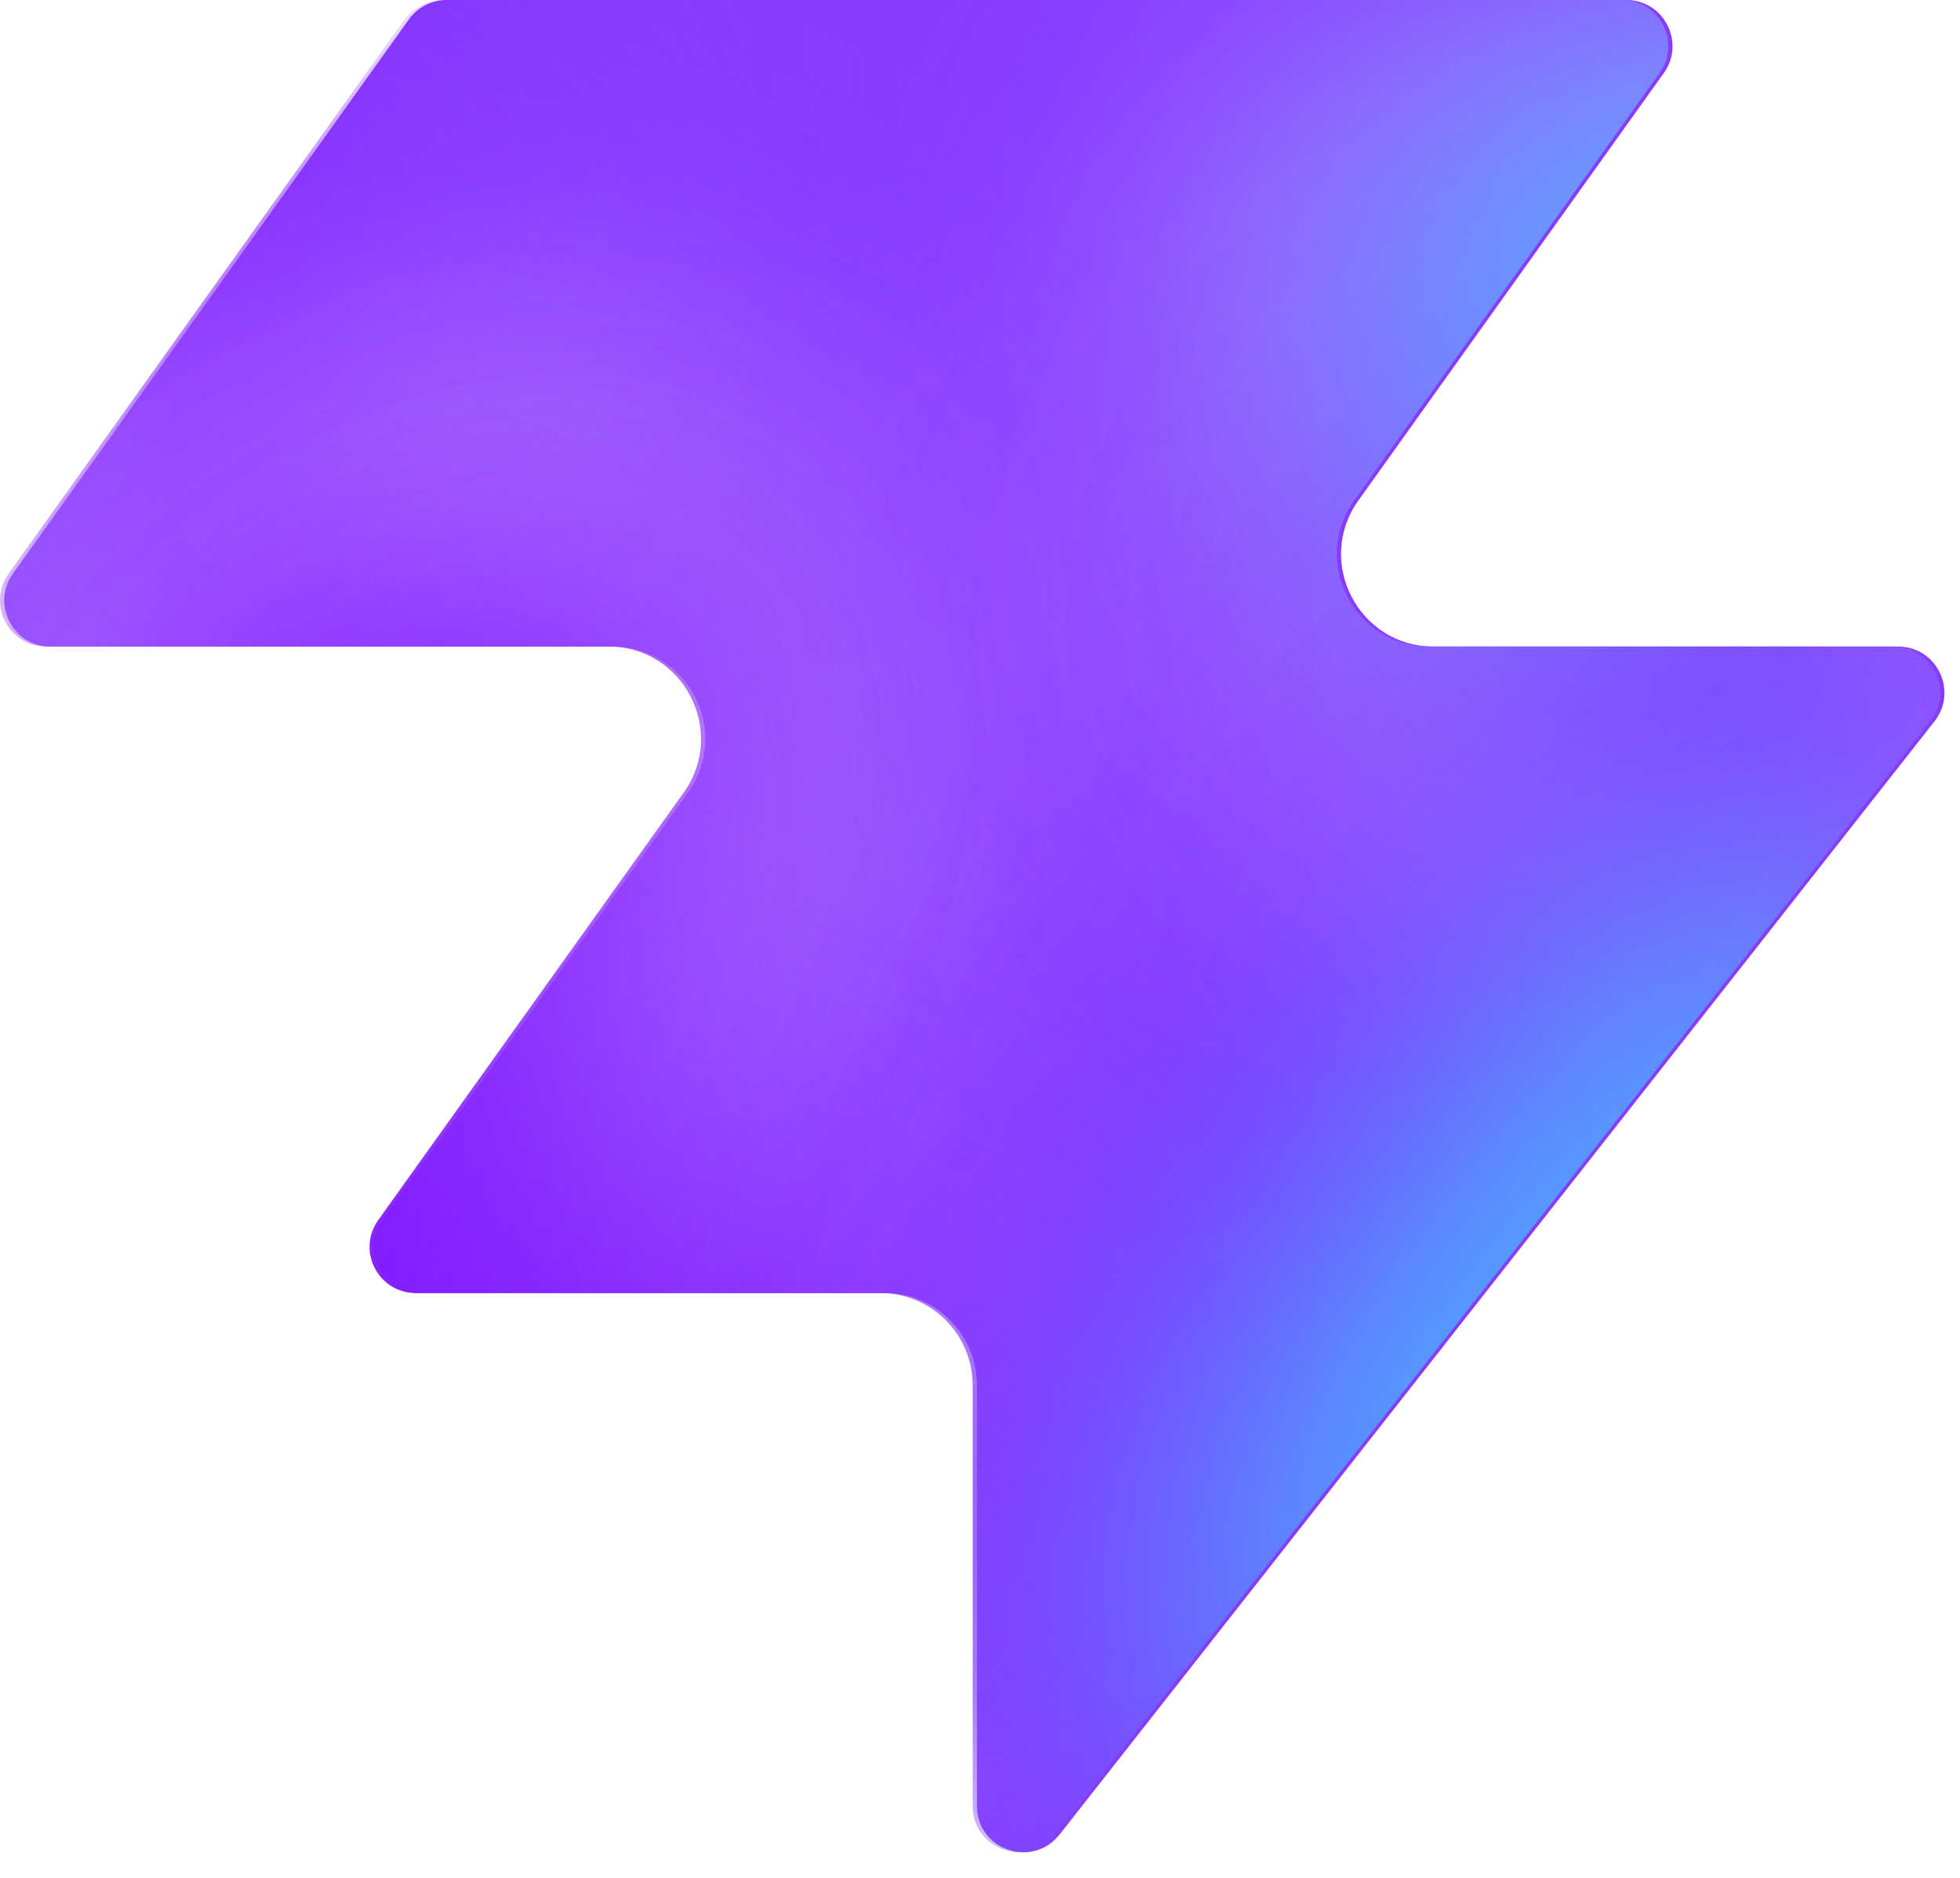
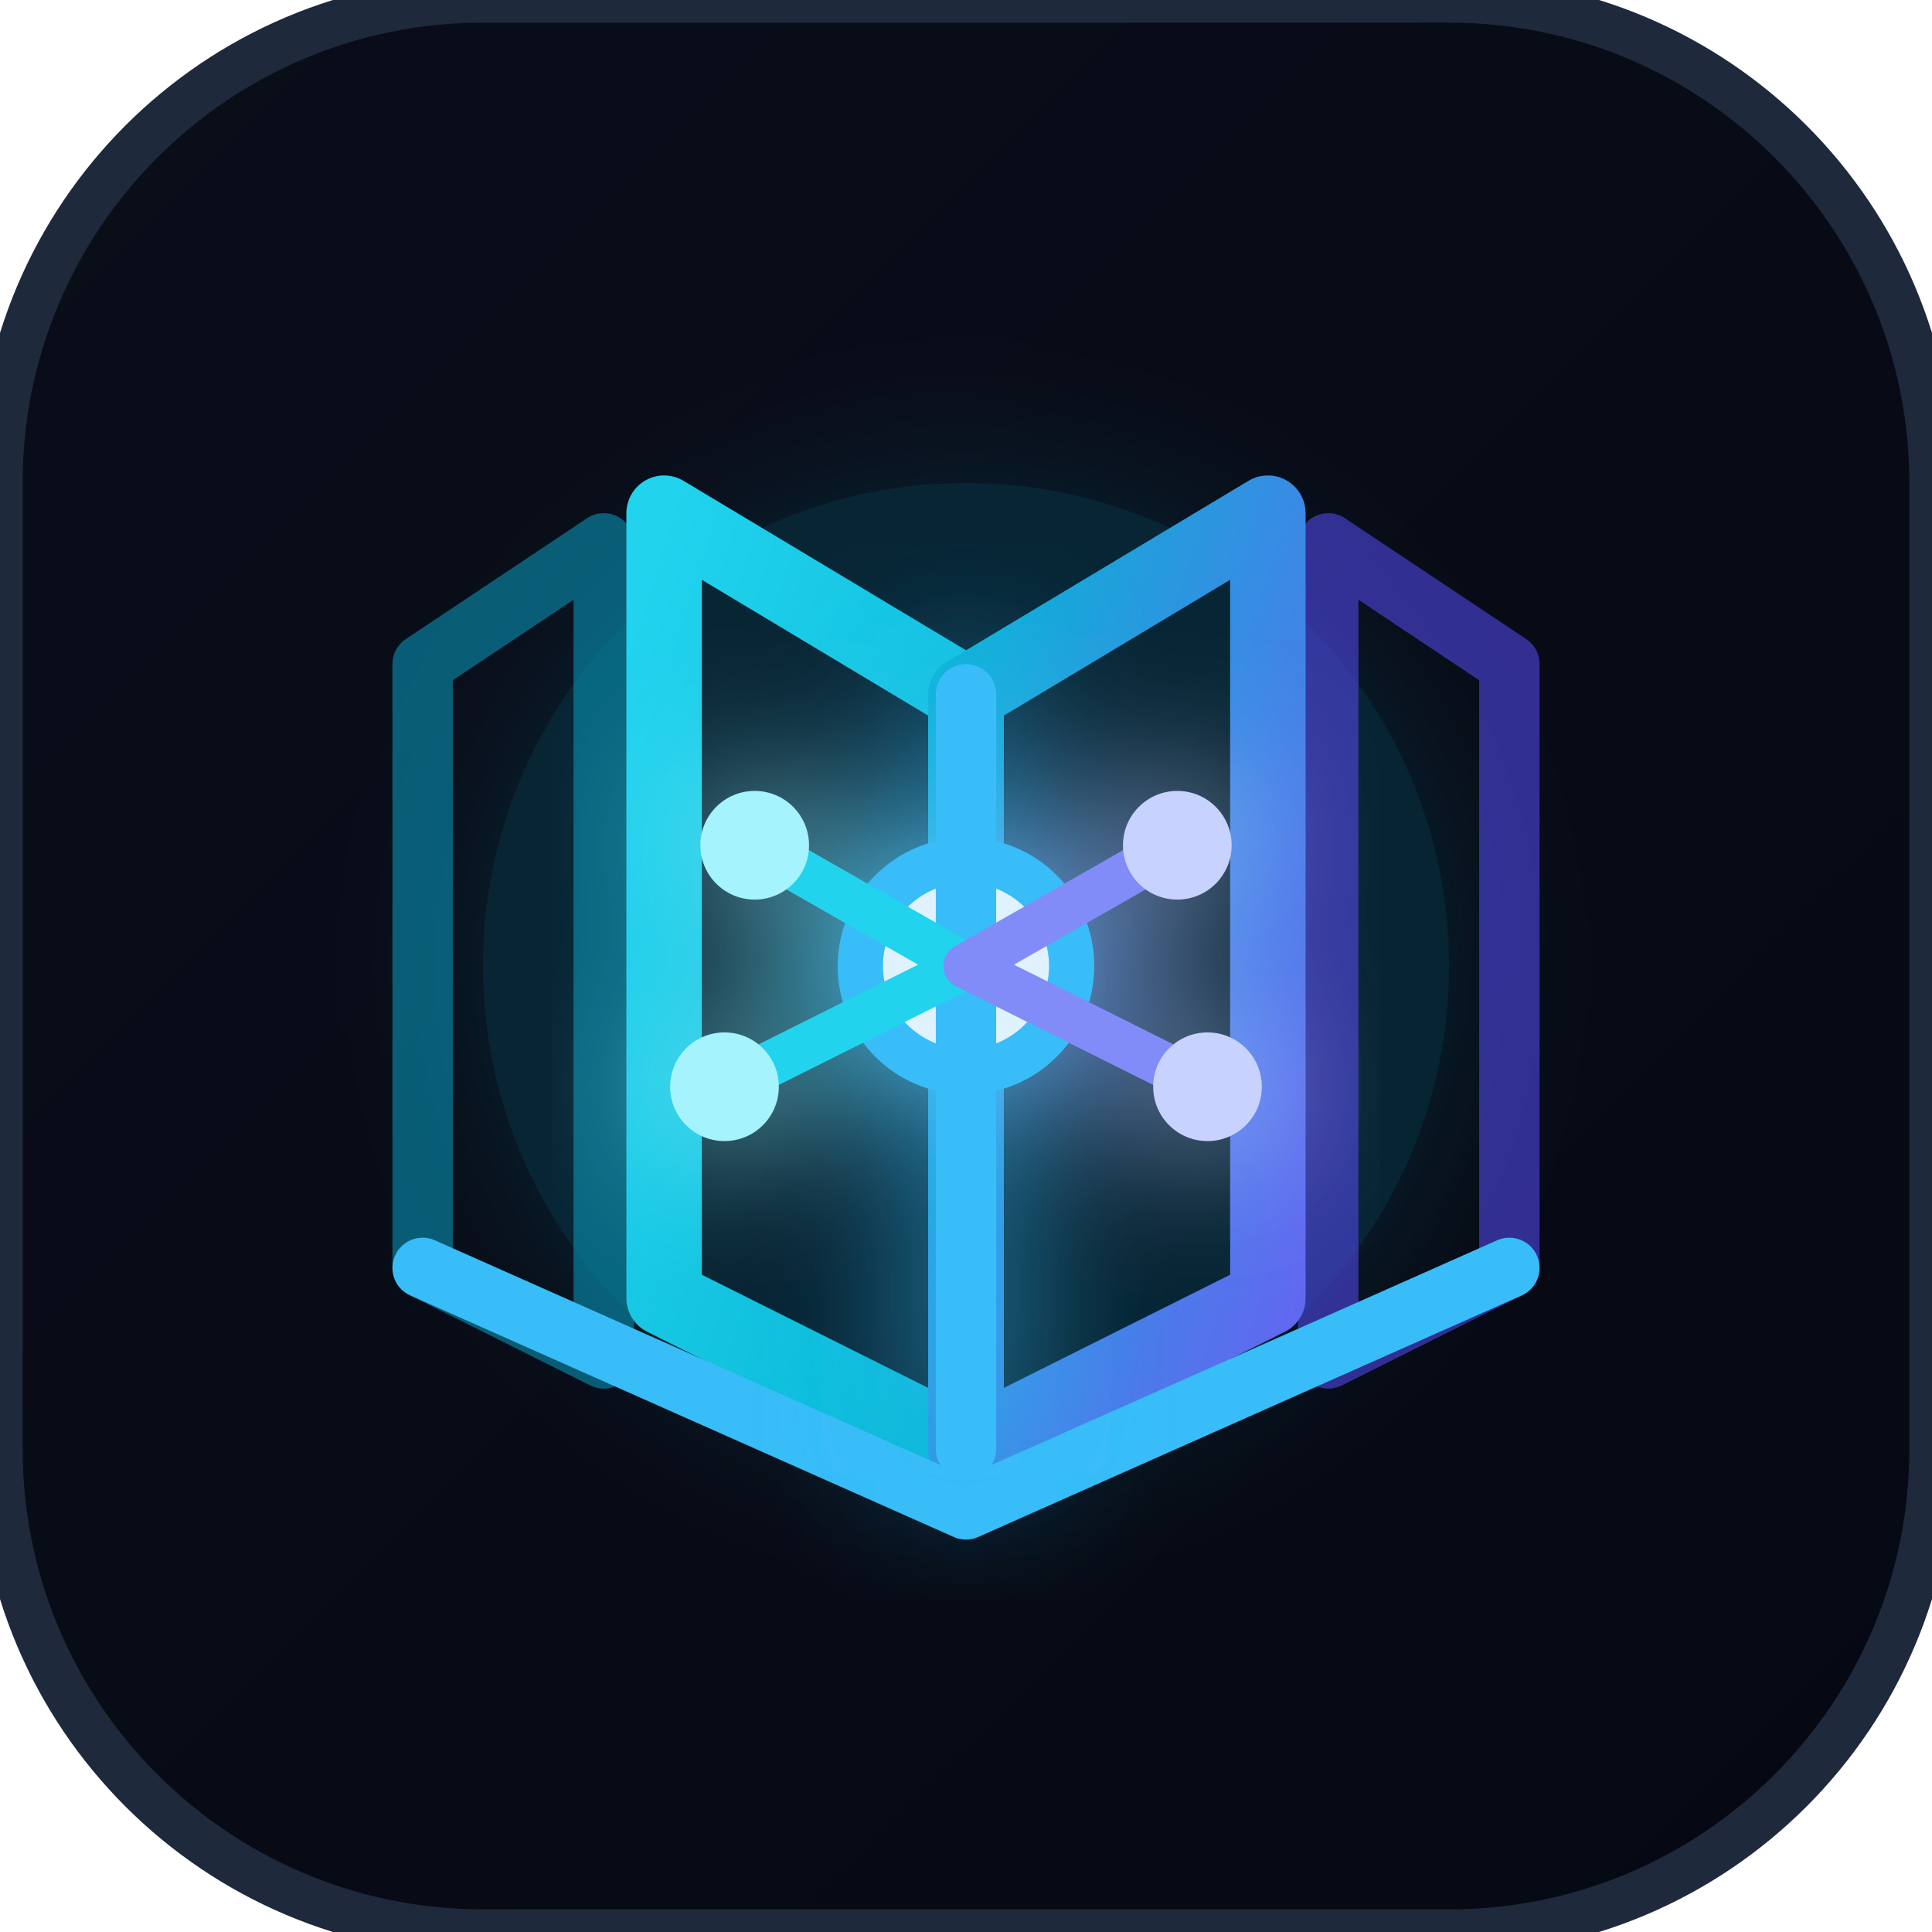
- <svg xmlns="http://www.w3.org/2000/svg" width="48" height="46" fill="none" viewBox="0 0 48 46">
-   <path fill="#863bff" d="M25.946 44.938c-.664.845-2.021.375-2.021-.698V33.937a2.26 2.26 0 0 0-2.262-2.262H10.287c-.92 0-1.456-1.04-.92-1.788l7.48-10.471c1.07-1.497 0-3.578-1.842-3.578H1.237c-.92 0-1.456-1.04-.92-1.788L10.013.474c.214-.297.556-.474.92-.474h28.894c.92 0 1.456 1.04.92 1.788l-7.48 10.471c-1.07 1.498 0 3.579 1.842 3.579h11.377c.943 0 1.473 1.088.89 1.83L25.947 44.94z" style="fill:#863bff;fill:color(display-p3 .525 .23 1);fill-opacity:1" />
-   <mask id="a" width="48" height="46" x="0" y="0" maskUnits="userSpaceOnUse" style="mask-type:alpha">
-     <path fill="#000" d="M25.842 44.938c-.664.844-2.021.375-2.021-.698V33.937a2.26 2.26 0 0 0-2.262-2.262H10.183c-.92 0-1.456-1.04-.92-1.788l7.48-10.471c1.07-1.498 0-3.579-1.842-3.579H1.133c-.92 0-1.456-1.04-.92-1.787L9.91.473c.214-.297.556-.474.92-.474h28.894c.92 0 1.456 1.04.92 1.788l-7.48 10.471c-1.07 1.498 0 3.578 1.842 3.578h11.377c.943 0 1.473 1.088.89 1.832L25.843 44.94z" style="fill:#000;fill-opacity:1" />
-   </mask>
-   <g mask="url(#a)">
-     <g filter="url(#b)">
-       <ellipse cx="5.508" cy="14.704" fill="#ede6ff" rx="5.508" ry="14.704" style="fill:#ede6ff;fill:color(display-p3 .927 .903 1);fill-opacity:1" transform="matrix(.00324 1 1 -.00324 -4.47 31.516)" />
-     </g>
-     <g filter="url(#c)">
-       <ellipse cx="10.399" cy="29.851" fill="#ede6ff" rx="10.399" ry="29.851" style="fill:#ede6ff;fill:color(display-p3 .927 .903 1);fill-opacity:1" transform="matrix(.00324 1 1 -.00324 -39.328 7.883)" />
-     </g>
-     <g filter="url(#d)">
-       <ellipse cx="5.508" cy="30.487" fill="#7e14ff" rx="5.508" ry="30.487" style="fill:#7e14ff;fill:color(display-p3 .492 .077 1);fill-opacity:1" transform="rotate(89.814 -25.913 -14.639)scale(1 -1)" />
-     </g>
-     <g filter="url(#e)">
-       <ellipse cx="5.508" cy="30.599" fill="#7e14ff" rx="5.508" ry="30.599" style="fill:#7e14ff;fill:color(display-p3 .492 .077 1);fill-opacity:1" transform="rotate(89.814 -32.644 -3.334)scale(1 -1)" />
-     </g>
-     <g filter="url(#f)">
-       <ellipse cx="5.508" cy="30.599" fill="#7e14ff" rx="5.508" ry="30.599" style="fill:#7e14ff;fill:color(display-p3 .492 .077 1);fill-opacity:1" transform="matrix(.00324 1 1 -.00324 -34.34 30.47)" />
-     </g>
-     <g filter="url(#g)">
-       <ellipse cx="14.072" cy="22.078" fill="#ede6ff" rx="14.072" ry="22.078" style="fill:#ede6ff;fill:color(display-p3 .927 .903 1);fill-opacity:1" transform="rotate(93.35 24.506 48.493)scale(-1 1)" />
-     </g>
-     <g filter="url(#h)">
-       <ellipse cx="3.47" cy="21.501" fill="#7e14ff" rx="3.47" ry="21.501" style="fill:#7e14ff;fill:color(display-p3 .492 .077 1);fill-opacity:1" transform="rotate(89.009 28.708 47.59)scale(-1 1)" />
-     </g>
-     <g filter="url(#i)">
-       <ellipse cx="3.47" cy="21.501" fill="#7e14ff" rx="3.47" ry="21.501" style="fill:#7e14ff;fill:color(display-p3 .492 .077 1);fill-opacity:1" transform="rotate(89.009 28.708 47.59)scale(-1 1)" />
-     </g>
-     <g filter="url(#j)">
-       <ellipse cx=".387" cy="8.972" fill="#7e14ff" rx="4.407" ry="29.108" style="fill:#7e14ff;fill:color(display-p3 .492 .077 1);fill-opacity:1" transform="rotate(39.51 .387 8.972)" />
-     </g>
-     <g filter="url(#k)">
-       <ellipse cx="47.523" cy="-6.092" fill="#7e14ff" rx="4.407" ry="29.108" style="fill:#7e14ff;fill:color(display-p3 .492 .077 1);fill-opacity:1" transform="rotate(37.892 47.523 -6.092)" />
-     </g>
-     <g filter="url(#l)">
-       <ellipse cx="41.412" cy="6.333" fill="#47bfff" rx="5.971" ry="9.665" style="fill:#47bfff;fill:color(display-p3 .28 .748 1);fill-opacity:1" transform="rotate(37.892 41.412 6.333)" />
-     </g>
-     <g filter="url(#m)">
-       <ellipse cx="-1.879" cy="38.332" fill="#7e14ff" rx="4.407" ry="29.108" style="fill:#7e14ff;fill:color(display-p3 .492 .077 1);fill-opacity:1" transform="rotate(37.892 -1.88 38.332)" />
-     </g>
-     <g filter="url(#n)">
-       <ellipse cx="-1.879" cy="38.332" fill="#7e14ff" rx="4.407" ry="29.108" style="fill:#7e14ff;fill:color(display-p3 .492 .077 1);fill-opacity:1" transform="rotate(37.892 -1.88 38.332)" />
-     </g>
-     <g filter="url(#o)">
-       <ellipse cx="35.651" cy="29.907" fill="#7e14ff" rx="4.407" ry="29.108" style="fill:#7e14ff;fill:color(display-p3 .492 .077 1);fill-opacity:1" transform="rotate(37.892 35.651 29.907)" />
-     </g>
-     <g filter="url(#p)">
-       <ellipse cx="38.418" cy="32.4" fill="#47bfff" rx="5.971" ry="15.297" style="fill:#47bfff;fill:color(display-p3 .28 .748 1);fill-opacity:1" transform="rotate(37.892 38.418 32.4)" />
-     </g>
-   </g>
+ <svg xmlns="http://www.w3.org/2000/svg" viewBox="0 0 64 64" fill="none">
  <defs>
-     <filter id="b" width="60.045" height="41.654" x="-19.77" y="16.149" color-interpolation-filters="sRGB" filterUnits="userSpaceOnUse">
-       <feFlood flood-opacity="0" result="BackgroundImageFix" />
-       <feBlend in="SourceGraphic" in2="BackgroundImageFix" result="shape" />
-       <feGaussianBlur result="effect1_foregroundBlur_2002_17158" stdDeviation="7.659" />
-     </filter>
-     <filter id="c" width="90.34" height="51.437" x="-54.613" y="-7.533" color-interpolation-filters="sRGB" filterUnits="userSpaceOnUse">
-       <feFlood flood-opacity="0" result="BackgroundImageFix" />
-       <feBlend in="SourceGraphic" in2="BackgroundImageFix" result="shape" />
-       <feGaussianBlur result="effect1_foregroundBlur_2002_17158" stdDeviation="7.659" />
-     </filter>
-     <filter id="d" width="79.355" height="29.4" x="-49.64" y="2.03" color-interpolation-filters="sRGB" filterUnits="userSpaceOnUse">
-       <feFlood flood-opacity="0" result="BackgroundImageFix" />
-       <feBlend in="SourceGraphic" in2="BackgroundImageFix" result="shape" />
-       <feGaussianBlur result="effect1_foregroundBlur_2002_17158" stdDeviation="4.596" />
-     </filter>
-     <filter id="e" width="79.579" height="29.4" x="-45.045" y="20.029" color-interpolation-filters="sRGB" filterUnits="userSpaceOnUse">
-       <feFlood flood-opacity="0" result="BackgroundImageFix" />
-       <feBlend in="SourceGraphic" in2="BackgroundImageFix" result="shape" />
-       <feGaussianBlur result="effect1_foregroundBlur_2002_17158" stdDeviation="4.596" />
-     </filter>
-     <filter id="f" width="79.579" height="29.4" x="-43.513" y="21.178" color-interpolation-filters="sRGB" filterUnits="userSpaceOnUse">
-       <feFlood flood-opacity="0" result="BackgroundImageFix" />
-       <feBlend in="SourceGraphic" in2="BackgroundImageFix" result="shape" />
-       <feGaussianBlur result="effect1_foregroundBlur_2002_17158" stdDeviation="4.596" />
-     </filter>
-     <filter id="g" width="74.749" height="58.852" x="15.756" y="-17.901" color-interpolation-filters="sRGB" filterUnits="userSpaceOnUse">
-       <feFlood flood-opacity="0" result="BackgroundImageFix" />
-       <feBlend in="SourceGraphic" in2="BackgroundImageFix" result="shape" />
-       <feGaussianBlur result="effect1_foregroundBlur_2002_17158" stdDeviation="7.659" />
-     </filter>
-     <filter id="h" width="61.377" height="25.362" x="23.548" y="2.284" color-interpolation-filters="sRGB" filterUnits="userSpaceOnUse">
-       <feFlood flood-opacity="0" result="BackgroundImageFix" />
-       <feBlend in="SourceGraphic" in2="BackgroundImageFix" result="shape" />
-       <feGaussianBlur result="effect1_foregroundBlur_2002_17158" stdDeviation="4.596" />
-     </filter>
-     <filter id="i" width="61.377" height="25.362" x="23.548" y="2.284" color-interpolation-filters="sRGB" filterUnits="userSpaceOnUse">
-       <feFlood flood-opacity="0" result="BackgroundImageFix" />
-       <feBlend in="SourceGraphic" in2="BackgroundImageFix" result="shape" />
-       <feGaussianBlur result="effect1_foregroundBlur_2002_17158" stdDeviation="4.596" />
-     </filter>
-     <filter id="j" width="56.045" height="63.649" x="-27.636" y="-22.853" color-interpolation-filters="sRGB" filterUnits="userSpaceOnUse">
-       <feFlood flood-opacity="0" result="BackgroundImageFix" />
-       <feBlend in="SourceGraphic" in2="BackgroundImageFix" result="shape" />
-       <feGaussianBlur result="effect1_foregroundBlur_2002_17158" stdDeviation="4.596" />
-     </filter>
-     <filter id="k" width="54.814" height="64.646" x="20.116" y="-38.415" color-interpolation-filters="sRGB" filterUnits="userSpaceOnUse">
-       <feFlood flood-opacity="0" result="BackgroundImageFix" />
-       <feBlend in="SourceGraphic" in2="BackgroundImageFix" result="shape" />
-       <feGaussianBlur result="effect1_foregroundBlur_2002_17158" stdDeviation="4.596" />
-     </filter>
-     <filter id="l" width="33.541" height="35.313" x="24.641" y="-11.323" color-interpolation-filters="sRGB" filterUnits="userSpaceOnUse">
-       <feFlood flood-opacity="0" result="BackgroundImageFix" />
-       <feBlend in="SourceGraphic" in2="BackgroundImageFix" result="shape" />
-       <feGaussianBlur result="effect1_foregroundBlur_2002_17158" stdDeviation="4.596" />
-     </filter>
-     <filter id="m" width="54.814" height="64.646" x="-29.286" y="6.009" color-interpolation-filters="sRGB" filterUnits="userSpaceOnUse">
-       <feFlood flood-opacity="0" result="BackgroundImageFix" />
-       <feBlend in="SourceGraphic" in2="BackgroundImageFix" result="shape" />
-       <feGaussianBlur result="effect1_foregroundBlur_2002_17158" stdDeviation="4.596" />
-     </filter>
-     <filter id="n" width="54.814" height="64.646" x="-29.286" y="6.009" color-interpolation-filters="sRGB" filterUnits="userSpaceOnUse">
-       <feFlood flood-opacity="0" result="BackgroundImageFix" />
-       <feBlend in="SourceGraphic" in2="BackgroundImageFix" result="shape" />
-       <feGaussianBlur result="effect1_foregroundBlur_2002_17158" stdDeviation="4.596" />
-     </filter>
-     <filter id="o" width="54.814" height="64.646" x="8.244" y="-2.416" color-interpolation-filters="sRGB" filterUnits="userSpaceOnUse">
-       <feFlood flood-opacity="0" result="BackgroundImageFix" />
-       <feBlend in="SourceGraphic" in2="BackgroundImageFix" result="shape" />
-       <feGaussianBlur result="effect1_foregroundBlur_2002_17158" stdDeviation="4.596" />
-     </filter>
-     <filter id="p" width="39.409" height="43.623" x="18.713" y="10.588" color-interpolation-filters="sRGB" filterUnits="userSpaceOnUse">
-       <feFlood flood-opacity="0" result="BackgroundImageFix" />
-       <feBlend in="SourceGraphic" in2="BackgroundImageFix" result="shape" />
-       <feGaussianBlur result="effect1_foregroundBlur_2002_17158" stdDeviation="4.596" />
+     <linearGradient id="bg-grad" x1="0%" y1="0%" x2="100%" y2="100%">
+       <stop offset="0%" stop-color="#0a0e1a" />
+       <stop offset="100%" stop-color="#060913" />
+     </linearGradient>
+     <linearGradient id="page-grad-left" x1="0%" y1="0%" x2="100%" y2="100%">
+       <stop offset="0%" stop-color="#22d3ee" />
+       <stop offset="100%" stop-color="#06b6d4" />
+     </linearGradient>
+     <linearGradient id="page-grad-right" x1="0%" y1="0%" x2="100%" y2="100%">
+       <stop offset="0%" stop-color="#06b6d4" />
+       <stop offset="100%" stop-color="#6366f1" />
+     </linearGradient>
+     <linearGradient id="core-glow" x1="0%" y1="0%" x2="100%" y2="100%">
+       <stop offset="0%" stop-color="#38bdf8" />
+       <stop offset="100%" stop-color="#818cf8" />
+     </linearGradient>
+     <filter id="glow" x="-20%" y="-20%" width="140%" height="140%">
+       <feGaussianBlur stdDeviation="2.5" result="blur" />
+       <feComposite in="SourceGraphic" in2="blur" operator="over" />
    </filter>
  </defs>
+   <rect width="64" height="64" rx="16" fill="url(#bg-grad)" stroke="#1e293b" stroke-width="1.5" />
+   <circle cx="32" cy="32" r="16" fill="#06b6d4" opacity="0.15" filter="url(#glow)" />
+   <path d="M14 22L20 18V45L14 42Z" fill="none" stroke="#0891b2" stroke-width="2" stroke-linejoin="round" opacity="0.6" />
+   <path d="M50 22L44 18V45L50 42Z" fill="none" stroke="#4f46e5" stroke-width="2" stroke-linejoin="round" opacity="0.6" />
+   <path d="M22 17L32 23V48L22 43Z" fill="none" stroke="url(#page-grad-left)" stroke-width="2.5" stroke-linejoin="round" />
+   <path d="M42 17L32 23V48L42 43Z" fill="none" stroke="url(#page-grad-right)" stroke-width="2.5" stroke-linejoin="round" />
+   <path d="M14 42L32 50L50 42" stroke="#38bdf8" stroke-width="2" stroke-linecap="round" stroke-linejoin="round" />
+   <g filter="url(#glow)">
+     <circle cx="32" cy="32" r="3.5" fill="#e0f2fe" stroke="#38bdf8" stroke-width="1.5" />
+     <path d="M32 23V48" stroke="#38bdf8" stroke-width="2" stroke-linecap="round" />
+     <line x1="32" y1="32" x2="25" y2="28" stroke="#22d3ee" stroke-width="1.5" stroke-linecap="round" />
+     <circle cx="25" cy="28" r="1.8" fill="#a5f3fc" />
+     <line x1="32" y1="32" x2="39" y2="28" stroke="#818cf8" stroke-width="1.5" stroke-linecap="round" />
+     <circle cx="39" cy="28" r="1.8" fill="#c7d2fe" />
+     <line x1="32" y1="32" x2="24" y2="36" stroke="#22d3ee" stroke-width="1.5" stroke-linecap="round" />
+     <circle cx="24" cy="36" r="1.8" fill="#a5f3fc" />
+     <line x1="32" y1="32" x2="40" y2="36" stroke="#818cf8" stroke-width="1.5" stroke-linecap="round" />
+     <circle cx="40" cy="36" r="1.8" fill="#c7d2fe" />
+   </g>
</svg>
